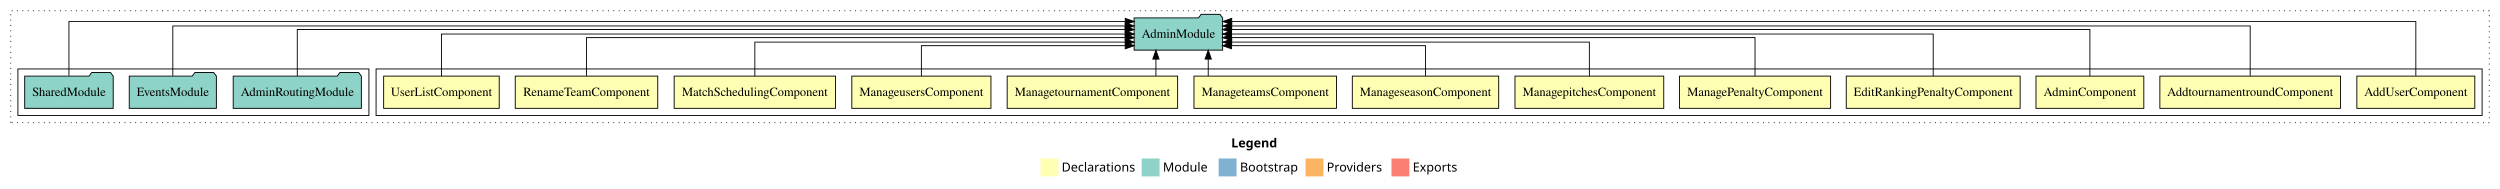
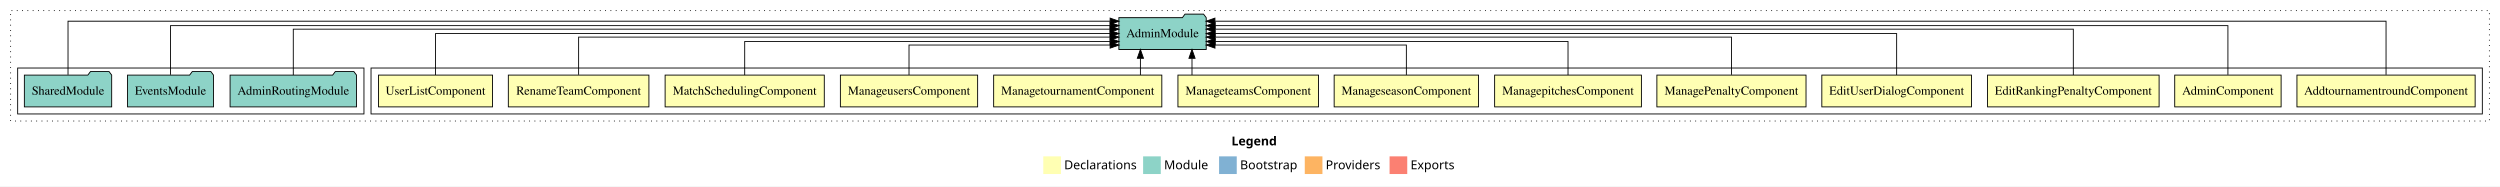
- <svg xmlns="http://www.w3.org/2000/svg" width="2792pt" height="211pt" viewBox="0.00 0.00 2792.00 211.00">
+ <svg xmlns="http://www.w3.org/2000/svg" width="2830pt" height="211pt" viewBox="0.00 0.00 2830.00 211.00">
  <g id="graph0" class="graph" transform="scale(1 1) rotate(0) translate(4 207)">
-     <polygon fill="#ffffff" stroke="transparent" points="-4,4 -4,-207 2788,-207 2788,4 -4,4" />
-     <text text-anchor="start" x="1371.009" y="-42.4" font-family="sans-serif" font-weight="bold" font-size="14.00" fill="#000000">Legend</text>
-     <polygon fill="#ffffb3" stroke="transparent" points="1158,-10 1158,-30 1178,-30 1178,-10 1158,-10" />
-     <text text-anchor="start" x="1181.629" y="-15.4" font-family="sans-serif" font-size="14.00" fill="#000000">  Declarations</text>
-     <polygon fill="#8dd3c7" stroke="transparent" points="1271,-10 1271,-30 1291,-30 1291,-10 1271,-10" />
-     <text text-anchor="start" x="1294.725" y="-15.4" font-family="sans-serif" font-size="14.00" fill="#000000">  Module</text>
-     <polygon fill="#80b1d3" stroke="transparent" points="1357,-10 1357,-30 1377,-30 1377,-10 1357,-10" />
-     <text text-anchor="start" x="1380.781" y="-15.4" font-family="sans-serif" font-size="14.00" fill="#000000">  Bootstrap</text>
-     <polygon fill="#fdb462" stroke="transparent" points="1454,-10 1454,-30 1474,-30 1474,-10 1454,-10" />
-     <text text-anchor="start" x="1477.673" y="-15.4" font-family="sans-serif" font-size="14.00" fill="#000000">  Providers</text>
-     <polygon fill="#fb8072" stroke="transparent" points="1550,-10 1550,-30 1570,-30 1570,-10 1550,-10" />
-     <text text-anchor="start" x="1573.726" y="-15.4" font-family="sans-serif" font-size="14.00" fill="#000000">  Exports</text>
+     <polygon fill="#ffffff" stroke="transparent" points="-4,4 -4,-207 2826,-207 2826,4 -4,4" />
+     <text text-anchor="start" x="1390.009" y="-42.4" font-family="sans-serif" font-weight="bold" font-size="14.00" fill="#000000">Legend</text>
+     <polygon fill="#ffffb3" stroke="transparent" points="1177,-10 1177,-30 1197,-30 1197,-10 1177,-10" />
+     <text text-anchor="start" x="1200.629" y="-15.4" font-family="sans-serif" font-size="14.00" fill="#000000">  Declarations</text>
+     <polygon fill="#8dd3c7" stroke="transparent" points="1290,-10 1290,-30 1310,-30 1310,-10 1290,-10" />
+     <text text-anchor="start" x="1313.725" y="-15.4" font-family="sans-serif" font-size="14.00" fill="#000000">  Module</text>
+     <polygon fill="#80b1d3" stroke="transparent" points="1376,-10 1376,-30 1396,-30 1396,-10 1376,-10" />
+     <text text-anchor="start" x="1399.781" y="-15.4" font-family="sans-serif" font-size="14.00" fill="#000000">  Bootstrap</text>
+     <polygon fill="#fdb462" stroke="transparent" points="1473,-10 1473,-30 1493,-30 1493,-10 1473,-10" />
+     <text text-anchor="start" x="1496.673" y="-15.4" font-family="sans-serif" font-size="14.00" fill="#000000">  Providers</text>
+     <polygon fill="#fb8072" stroke="transparent" points="1569,-10 1569,-30 1589,-30 1589,-10 1569,-10" />
+     <text text-anchor="start" x="1592.726" y="-15.4" font-family="sans-serif" font-size="14.00" fill="#000000">  Exports</text>
    <g id="clust1" class="cluster">
-       <polygon fill="none" stroke="#000000" stroke-dasharray="1,5" points="8,-70 8,-195 2776,-195 2776,-70 8,-70" />
+       <polygon fill="none" stroke="#000000" stroke-dasharray="1,5" points="8,-70 8,-195 2814,-195 2814,-70 8,-70" />
    </g>
    <g id="clust2" class="cluster">
-       <polygon fill="none" stroke="#000000" points="416,-78 416,-130 2768,-130 2768,-78 416,-78" />
+       <polygon fill="none" stroke="#000000" points="416,-78 416,-130 2806,-130 2806,-78 416,-78" />
    </g>
    <g id="clust16" class="cluster">
      <polygon fill="none" stroke="#000000" points="16,-78 16,-130 408,-130 408,-78 16,-78" />
    </g>
    <g id="node1" class="node">
-       <polygon fill="#ffffb3" stroke="#000000" points="2759.865,-122 2628.135,-122 2628.135,-86 2759.865,-86 2759.865,-122" />
-       <text text-anchor="middle" x="2694" y="-99.8" font-family="Times,serif" font-size="14.00" fill="#000000">AddUserComponent</text>
+       <polygon fill="#ffffb3" stroke="#000000" points="2797.861,-122 2596.139,-122 2596.139,-86 2797.861,-86 2797.861,-122" />
+       <text text-anchor="middle" x="2697" y="-99.8" font-family="Times,serif" font-size="14.00" fill="#000000">AddtournamentroundComponent</text>
    </g>
    <g id="node14" class="node">
      <polygon fill="#8dd3c7" stroke="#000000" points="1361.439,-187 1358.439,-191 1337.439,-191 1334.439,-187 1262.561,-187 1262.561,-151 1361.439,-151 1361.439,-187" />
      <text text-anchor="middle" x="1312" y="-164.8" font-family="Times,serif" font-size="14.00" fill="#000000">AdminModule</text>
    </g>
    <g id="edge1" class="edge">
-       <path fill="none" stroke="#000000" d="M2694,-122.323C2694,-145.66 2694,-183 2694,-183 2694,-183 1371.594,-183 1371.594,-183" />
-       <polygon fill="#000000" stroke="#000000" points="1371.594,-179.5 1361.594,-183 1371.593,-186.5 1371.594,-179.5" />
+       <path fill="none" stroke="#000000" d="M2697,-122.323C2697,-145.66 2697,-183 2697,-183 2697,-183 1371.293,-183 1371.293,-183" />
+       <polygon fill="#000000" stroke="#000000" points="1371.293,-179.5 1361.293,-183 1371.293,-186.5 1371.293,-179.5" />
    </g>
    <g id="node2" class="node">
-       <polygon fill="#ffffb3" stroke="#000000" points="2609.861,-122 2408.139,-122 2408.139,-86 2609.861,-86 2609.861,-122" />
-       <text text-anchor="middle" x="2509" y="-99.8" font-family="Times,serif" font-size="14.00" fill="#000000">AddtournamentroundComponent</text>
+       <polygon fill="#ffffb3" stroke="#000000" points="2578.22,-122 2457.78,-122 2457.78,-86 2578.22,-86 2578.22,-122" />
+       <text text-anchor="middle" x="2518" y="-99.8" font-family="Times,serif" font-size="14.00" fill="#000000">AdminComponent</text>
    </g>
    <g id="edge2" class="edge">
-       <path fill="none" stroke="#000000" d="M2509,-122.292C2509,-144.206 2509,-178 2509,-178 2509,-178 1371.532,-178 1371.532,-178" />
-       <polygon fill="#000000" stroke="#000000" points="1371.532,-174.5 1361.532,-178 1371.532,-181.5 1371.532,-174.5" />
+       <path fill="none" stroke="#000000" d="M2518,-122.292C2518,-144.206 2518,-178 2518,-178 2518,-178 1371.525,-178 1371.525,-178" />
+       <polygon fill="#000000" stroke="#000000" points="1371.525,-174.5 1361.525,-178 1371.525,-181.5 1371.525,-174.5" />
    </g>
    <g id="node3" class="node">
-       <polygon fill="#ffffb3" stroke="#000000" points="2390.22,-122 2269.78,-122 2269.78,-86 2390.22,-86 2390.22,-122" />
-       <text text-anchor="middle" x="2330" y="-99.8" font-family="Times,serif" font-size="14.00" fill="#000000">AdminComponent</text>
+       <polygon fill="#ffffb3" stroke="#000000" points="2440.101,-122 2245.899,-122 2245.899,-86 2440.101,-86 2440.101,-122" />
+       <text text-anchor="middle" x="2343" y="-99.8" font-family="Times,serif" font-size="14.00" fill="#000000">EditRankingPenaltyComponent</text>
    </g>
    <g id="edge3" class="edge">
-       <path fill="none" stroke="#000000" d="M2330,-122.027C2330,-142.767 2330,-174 2330,-174 2330,-174 1371.444,-174 1371.444,-174" />
-       <polygon fill="#000000" stroke="#000000" points="1371.444,-170.5 1361.444,-174 1371.444,-177.5 1371.444,-170.5" />
+       <path fill="none" stroke="#000000" d="M2343,-122.027C2343,-142.767 2343,-174 2343,-174 2343,-174 1371.38,-174 1371.38,-174" />
+       <polygon fill="#000000" stroke="#000000" points="1371.38,-170.5 1361.38,-174 1371.38,-177.5 1371.38,-170.5" />
    </g>
    <g id="node4" class="node">
-       <polygon fill="#ffffb3" stroke="#000000" points="2252.101,-122 2057.899,-122 2057.899,-86 2252.101,-86 2252.101,-122" />
-       <text text-anchor="middle" x="2155" y="-99.8" font-family="Times,serif" font-size="14.00" fill="#000000">EditRankingPenaltyComponent</text>
+       <polygon fill="#ffffb3" stroke="#000000" points="2227.695,-122 2058.305,-122 2058.305,-86 2227.695,-86 2227.695,-122" />
+       <text text-anchor="middle" x="2143" y="-99.8" font-family="Times,serif" font-size="14.00" fill="#000000">EditUserDialogComponent</text>
    </g>
    <g id="edge4" class="edge">
-       <path fill="none" stroke="#000000" d="M2155,-122.106C2155,-141.339 2155,-169 2155,-169 2155,-169 1371.276,-169 1371.276,-169" />
-       <polygon fill="#000000" stroke="#000000" points="1371.276,-165.5 1361.276,-169 1371.276,-172.5 1371.276,-165.5" />
+       <path fill="none" stroke="#000000" d="M2143,-122.106C2143,-141.339 2143,-169 2143,-169 2143,-169 1371.494,-169 1371.494,-169" />
+       <polygon fill="#000000" stroke="#000000" points="1371.494,-165.5 1361.494,-169 1371.494,-172.5 1371.494,-165.5" />
    </g>
    <g id="node5" class="node">
      <polygon fill="#ffffb3" stroke="#000000" points="2040.414,-122 1871.586,-122 1871.586,-86 2040.414,-86 2040.414,-122" />
      <text text-anchor="middle" x="1956" y="-99.8" font-family="Times,serif" font-size="14.00" fill="#000000">ManagePenaltyComponent</text>
    </g>
    <g id="edge5" class="edge">
      <path fill="none" stroke="#000000" d="M1956,-122.302C1956,-140.27 1956,-165 1956,-165 1956,-165 1371.464,-165 1371.464,-165" />
      <polygon fill="#000000" stroke="#000000" points="1371.464,-161.5 1361.464,-165 1371.464,-168.5 1371.464,-161.5" />
    </g>
    <g id="node6" class="node">
      <polygon fill="#ffffb3" stroke="#000000" points="1854.076,-122 1687.924,-122 1687.924,-86 1854.076,-86 1854.076,-122" />
      <text text-anchor="middle" x="1771" y="-99.8" font-family="Times,serif" font-size="14.00" fill="#000000">ManagepitchesComponent</text>
    </g>
    <g id="edge6" class="edge">
      <path fill="none" stroke="#000000" d="M1771,-122.027C1771,-138.398 1771,-160 1771,-160 1771,-160 1371.557,-160 1371.557,-160" />
      <polygon fill="#000000" stroke="#000000" points="1371.557,-156.5 1361.557,-160 1371.557,-163.5 1371.557,-156.5" />
    </g>
    <g id="node7" class="node">
      <polygon fill="#ffffb3" stroke="#000000" points="1669.739,-122 1506.261,-122 1506.261,-86 1669.739,-86 1669.739,-122" />
      <text text-anchor="middle" x="1588" y="-99.8" font-family="Times,serif" font-size="14.00" fill="#000000">ManageseasonComponent</text>
    </g>
    <g id="edge7" class="edge">
      <path fill="none" stroke="#000000" d="M1588,-122.187C1588,-137.182 1588,-156 1588,-156 1588,-156 1371.343,-156 1371.343,-156" />
      <polygon fill="#000000" stroke="#000000" points="1371.343,-152.5 1361.343,-156 1371.343,-159.5 1371.343,-152.5" />
    </g>
    <g id="node8" class="node">
      <polygon fill="#ffffb3" stroke="#000000" points="1488.576,-122 1329.424,-122 1329.424,-86 1488.576,-86 1488.576,-122" />
      <text text-anchor="middle" x="1409" y="-99.8" font-family="Times,serif" font-size="14.00" fill="#000000">ManageteamsComponent</text>
    </g>
    <g id="edge8" class="edge">
      <path fill="none" stroke="#000000" d="M1345.341,-122.106C1345.341,-122.106 1345.341,-140.991 1345.341,-140.991" />
      <polygon fill="#000000" stroke="#000000" points="1341.841,-140.991 1345.341,-150.991 1348.841,-140.991 1341.841,-140.991" />
    </g>
    <g id="node9" class="node">
      <polygon fill="#ffffb3" stroke="#000000" points="1311.182,-122 1120.818,-122 1120.818,-86 1311.182,-86 1311.182,-122" />
      <text text-anchor="middle" x="1216" y="-99.8" font-family="Times,serif" font-size="14.00" fill="#000000">ManagetournamentComponent</text>
    </g>
    <g id="edge9" class="edge">
      <path fill="none" stroke="#000000" d="M1286.936,-122.106C1286.936,-122.106 1286.936,-140.991 1286.936,-140.991" />
      <polygon fill="#000000" stroke="#000000" points="1283.436,-140.991 1286.936,-150.991 1290.436,-140.991 1283.436,-140.991" />
    </g>
    <g id="node10" class="node">
      <polygon fill="#ffffb3" stroke="#000000" points="1102.685,-122 947.315,-122 947.315,-86 1102.685,-86 1102.685,-122" />
      <text text-anchor="middle" x="1025" y="-99.8" font-family="Times,serif" font-size="14.00" fill="#000000">ManageusersComponent</text>
    </g>
    <g id="edge10" class="edge">
      <path fill="none" stroke="#000000" d="M1025,-122.187C1025,-137.182 1025,-156 1025,-156 1025,-156 1252.663,-156 1252.663,-156" />
      <polygon fill="#000000" stroke="#000000" points="1252.663,-159.5 1262.663,-156 1252.663,-152.5 1252.663,-159.5" />
    </g>
    <g id="node11" class="node">
      <polygon fill="#ffffb3" stroke="#000000" points="929.09,-122 748.91,-122 748.91,-86 929.09,-86 929.09,-122" />
      <text text-anchor="middle" x="839" y="-99.8" font-family="Times,serif" font-size="14.00" fill="#000000">MatchSchedulingComponent</text>
    </g>
    <g id="edge11" class="edge">
      <path fill="none" stroke="#000000" d="M839,-122.027C839,-138.398 839,-160 839,-160 839,-160 1252.719,-160 1252.719,-160" />
      <polygon fill="#000000" stroke="#000000" points="1252.719,-163.5 1262.719,-160 1252.719,-156.5 1252.719,-163.5" />
    </g>
    <g id="node12" class="node">
      <polygon fill="#ffffb3" stroke="#000000" points="730.576,-122 571.424,-122 571.424,-86 730.576,-86 730.576,-122" />
      <text text-anchor="middle" x="651" y="-99.8" font-family="Times,serif" font-size="14.00" fill="#000000">RenameTeamComponent</text>
    </g>
    <g id="edge12" class="edge">
      <path fill="none" stroke="#000000" d="M651,-122.302C651,-140.27 651,-165 651,-165 651,-165 1252.588,-165 1252.588,-165" />
      <polygon fill="#000000" stroke="#000000" points="1252.588,-168.5 1262.588,-165 1252.588,-161.5 1252.588,-168.5" />
    </g>
    <g id="node13" class="node">
      <polygon fill="#ffffb3" stroke="#000000" points="553.538,-122 424.462,-122 424.462,-86 553.538,-86 553.538,-122" />
      <text text-anchor="middle" x="489" y="-99.8" font-family="Times,serif" font-size="14.00" fill="#000000">UserListComponent</text>
    </g>
    <g id="edge13" class="edge">
      <path fill="none" stroke="#000000" d="M489,-122.106C489,-141.339 489,-169 489,-169 489,-169 1252.677,-169 1252.677,-169" />
      <polygon fill="#000000" stroke="#000000" points="1252.677,-172.5 1262.677,-169 1252.677,-165.5 1252.677,-172.5" />
    </g>
    <g id="node15" class="node">
      <polygon fill="#8dd3c7" stroke="#000000" points="399.556,-122 396.556,-126 375.556,-126 372.556,-122 256.444,-122 256.444,-86 399.556,-86 399.556,-122" />
      <text text-anchor="middle" x="328" y="-99.8" font-family="Times,serif" font-size="14.00" fill="#000000">AdminRoutingModule</text>
    </g>
    <g id="edge14" class="edge">
      <path fill="none" stroke="#000000" d="M328,-122.027C328,-142.767 328,-174 328,-174 328,-174 1252.529,-174 1252.529,-174" />
      <polygon fill="#000000" stroke="#000000" points="1252.529,-177.5 1262.529,-174 1252.529,-170.5 1252.529,-177.5" />
    </g>
    <g id="node16" class="node">
      <polygon fill="#8dd3c7" stroke="#000000" points="237.653,-122 234.653,-126 213.653,-126 210.653,-122 140.347,-122 140.347,-86 237.653,-86 237.653,-122" />
      <text text-anchor="middle" x="189" y="-99.8" font-family="Times,serif" font-size="14.00" fill="#000000">EventsModule</text>
    </g>
    <g id="edge15" class="edge">
      <path fill="none" stroke="#000000" d="M189,-122.292C189,-144.206 189,-178 189,-178 189,-178 1252.661,-178 1252.661,-178" />
      <polygon fill="#000000" stroke="#000000" points="1252.661,-181.5 1262.661,-178 1252.661,-174.5 1252.661,-181.5" />
    </g>
    <g id="node17" class="node">
      <polygon fill="#8dd3c7" stroke="#000000" points="122.423,-122 119.423,-126 98.423,-126 95.423,-122 23.577,-122 23.577,-86 122.423,-86 122.423,-122" />
      <text text-anchor="middle" x="73" y="-99.8" font-family="Times,serif" font-size="14.00" fill="#000000">SharedModule</text>
    </g>
    <g id="edge16" class="edge">
      <path fill="none" stroke="#000000" d="M73,-122.323C73,-145.66 73,-183 73,-183 73,-183 1252.665,-183 1252.665,-183" />
      <polygon fill="#000000" stroke="#000000" points="1252.665,-186.5 1262.665,-183 1252.665,-179.5 1252.665,-186.5" />
    </g>
  </g>
</svg>
